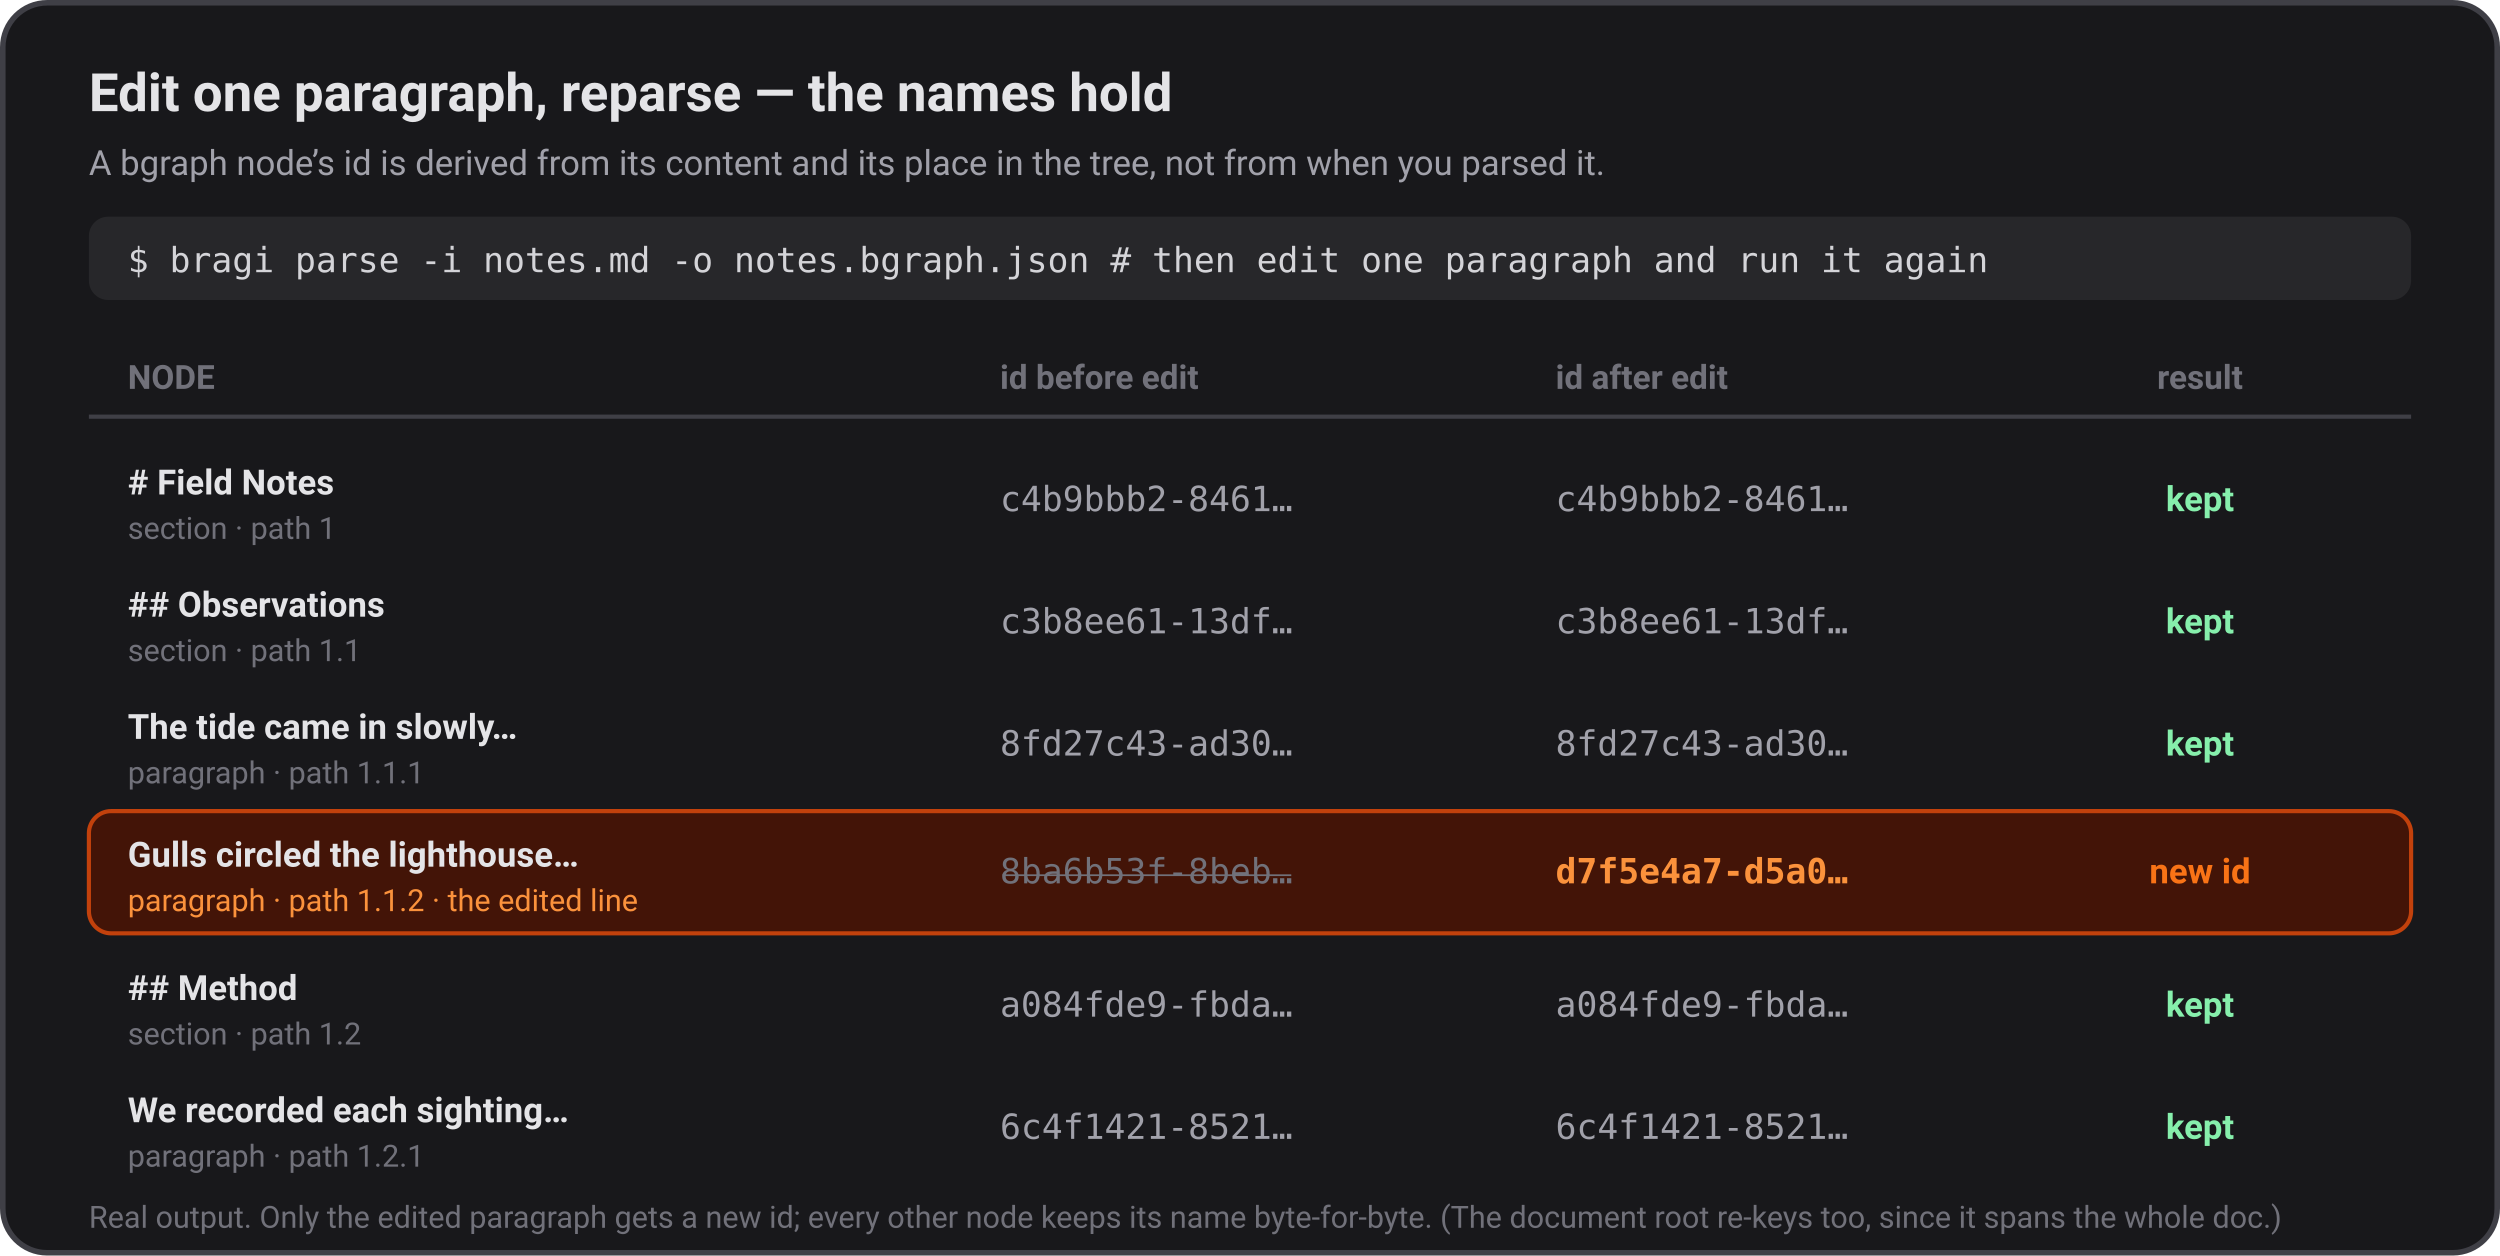
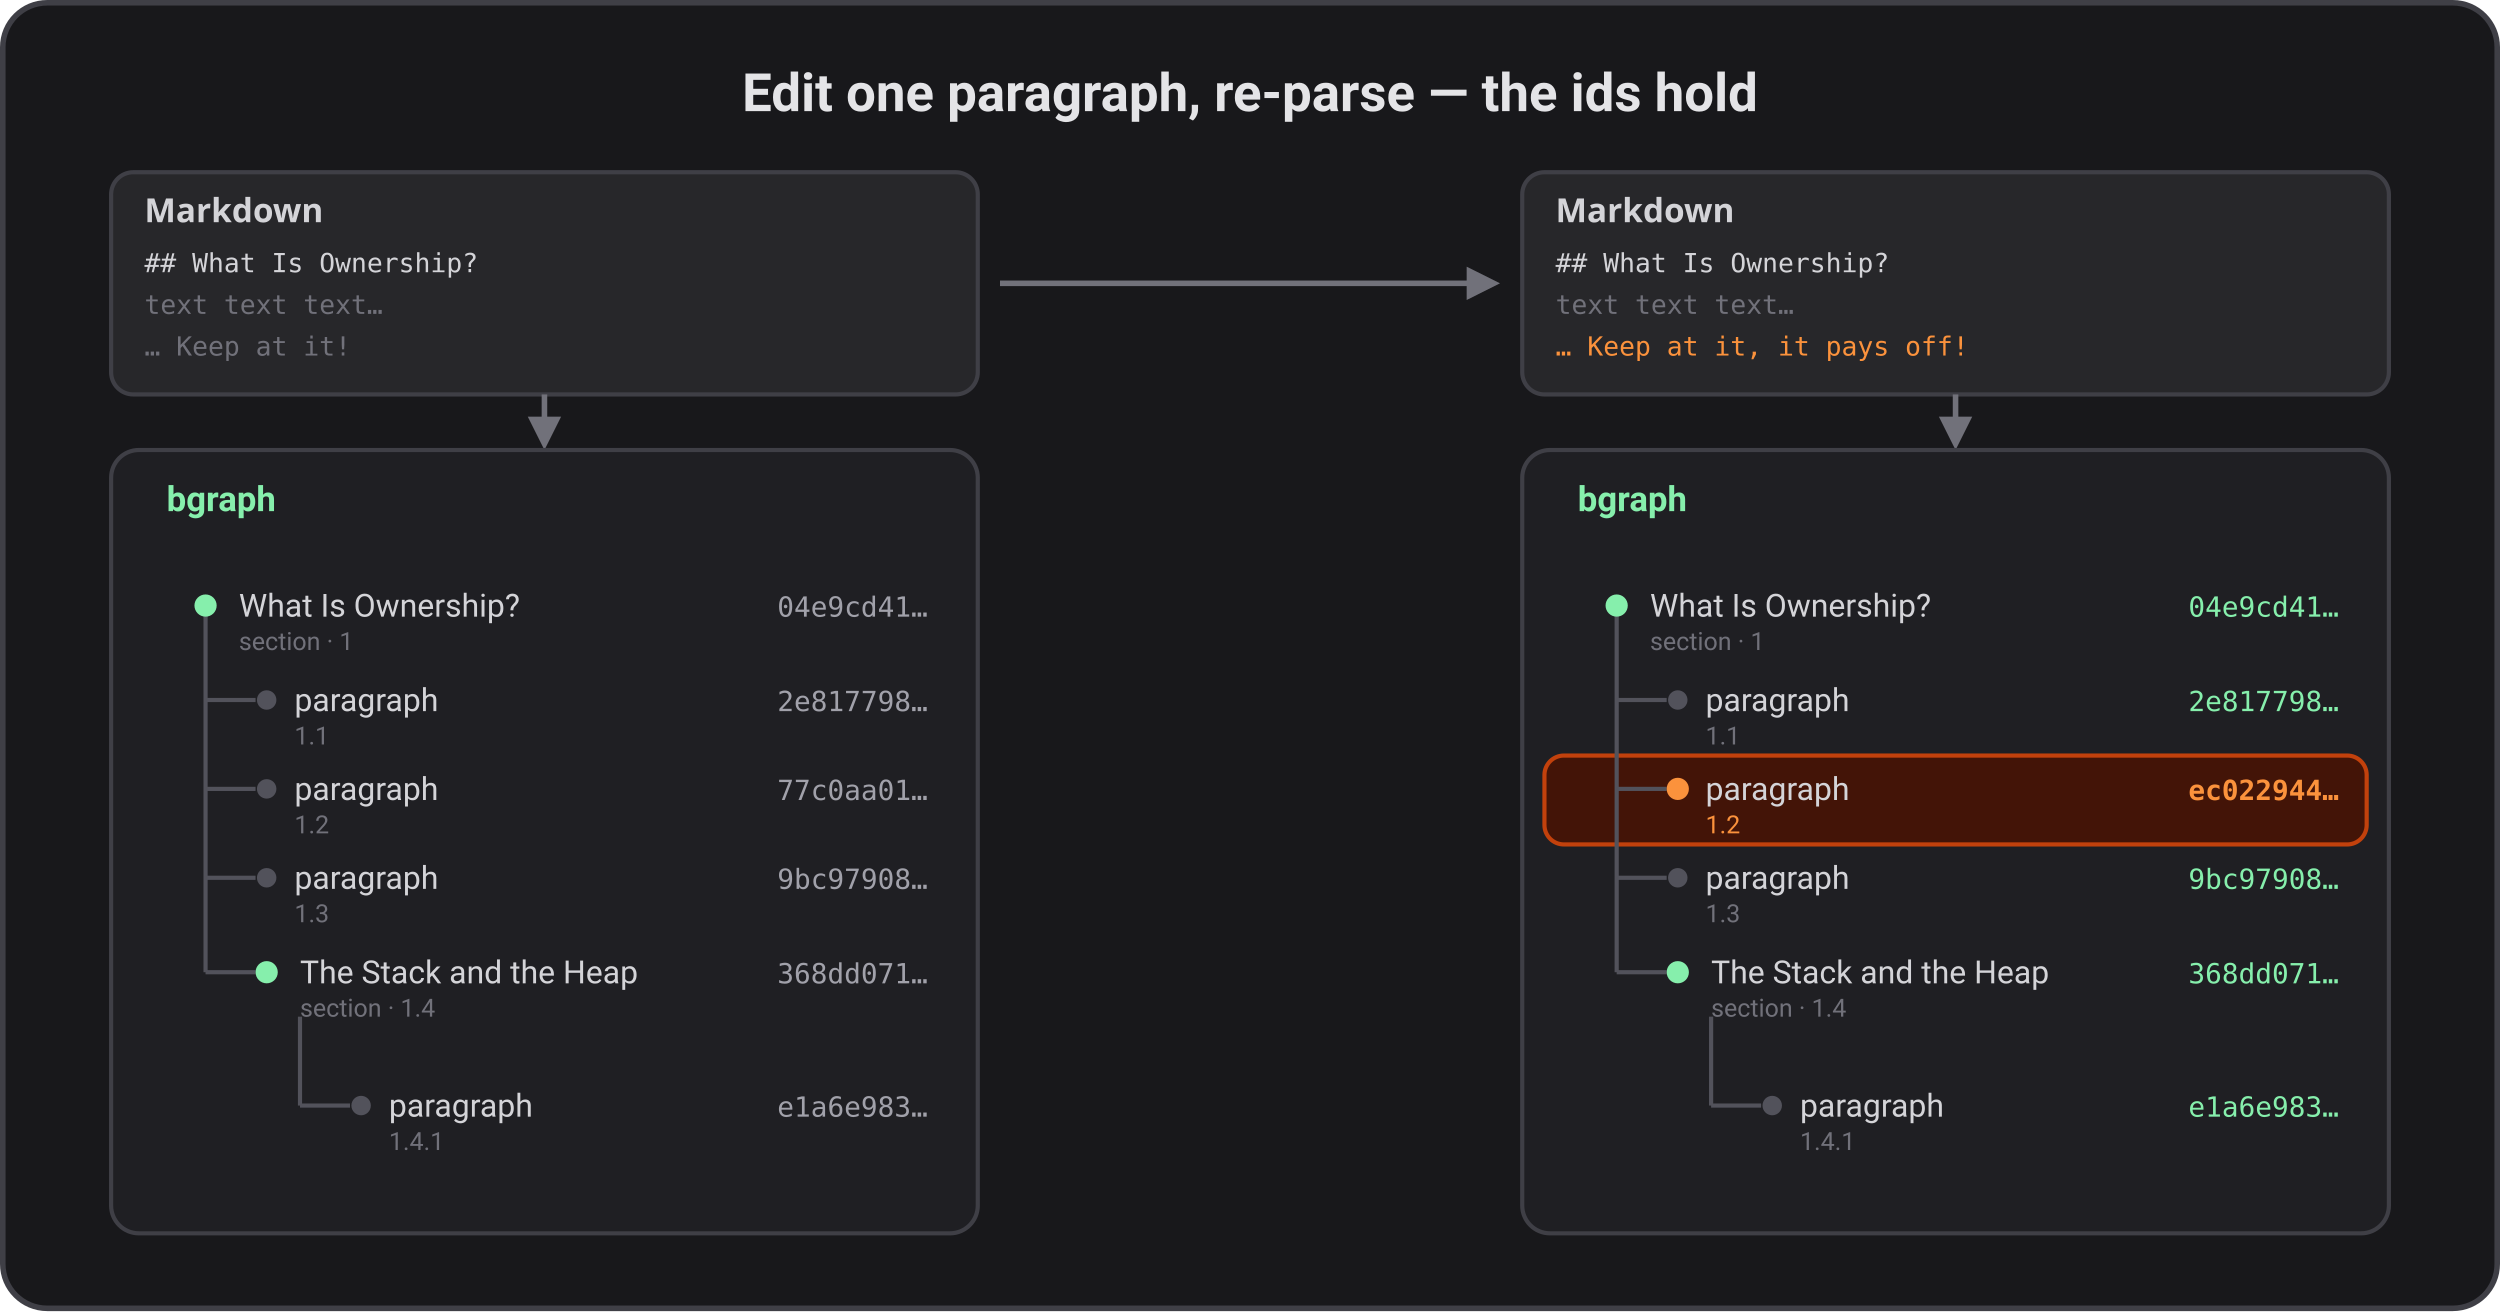
- <svg xmlns="http://www.w3.org/2000/svg" viewBox="0 0 900 452" width="900" height="452" font-family="ui-sans-serif, system-ui, -apple-system, Segoe UI, Roboto, Helvetica, Arial, sans-serif" role="img" aria-label="Reparsing after a one-paragraph edit: only the edited node's id changes, every other node keeps its id">
-   <rect x="1" y="1" width="898" height="450" rx="16" fill="#18181b" stroke="#3f3f46" stroke-width="2" />
-   <text x="32" y="40" font-size="19" font-weight="700" fill="#e4e4e7">Edit one paragraph, reparse — the names hold</text>
-   <text x="32" y="63" font-size="12.5" fill="#a1a1aa">A bgraph node’s id is derived from its content and its place in the tree, not from when you parsed it.</text>
-   <rect x="32" y="78" width="836" height="30" rx="7" fill="#27272a" />
-   <text x="46" y="98" font-size="12.5" font-family="ui-monospace, SFMono-Regular, Menlo, Consolas, monospace" fill="#d4d4d8">$ bragi parse -i notes.md -o notes.bgraph.json      # then edit one paragraph and run it again</text>
-   <g font-size="12" font-weight="700" fill="#71717a">
-     <text x="46" y="140">NODE</text>
-     <text x="360" y="140">id before edit</text>
-     <text x="560" y="140">id after edit</text>
-     <text x="792" y="140" text-anchor="middle">result</text>
+ <svg xmlns="http://www.w3.org/2000/svg" viewBox="0 0 900 472" width="900" height="472" font-family="ui-sans-serif, system-ui, -apple-system, Segoe UI, Roboto, Helvetica, Arial, sans-serif" role="img" aria-label="A Markdown chapter is parsed, one line of its second paragraph is edited, and it is parsed again: of the six nodes shown, only that paragraph's id changes, every other node keeps its id">
+   <rect x="1" y="1" width="898" height="470" rx="16" fill="#18181b" stroke="#3f3f46" stroke-width="2" />
+   <text x="450" y="40" text-anchor="middle" font-size="19" font-weight="700" fill="#e4e4e7">Edit one paragraph, re-parse — the ids hold</text>
+   <g font-family="ui-monospace, SFMono-Regular, Menlo, monospace">
+     <rect x="40" y="62" width="312" height="80" rx="8" fill="#27272a" stroke="#3f3f46" stroke-width="1.5" />
+     <text x="52" y="80" font-size="12" font-weight="700" font-family="ui-sans-serif, system-ui, sans-serif" fill="#d4d4d8">Markdown</text>
+     <text x="52" y="98" font-size="9.5" fill="#d4d4d8">## What Is Ownership?</text>
+     <text x="52" y="113" font-size="9.5" fill="#71717a">text text text…</text>
+     <text x="52" y="128" font-size="9.5" fill="#71717a">… Keep at it!</text>
  </g>
-   <line x1="32" y1="150" x2="868" y2="150" stroke="#3f3f46" stroke-width="1.5" />
-   <g font-size="12.5">
-     <text x="46" y="178" fill="#e4e4e7" font-weight="600"># Field Notes</text>
-     <text x="46" y="194" fill="#71717a" font-size="11">section · path 1</text>
-     <text x="360" y="184" fill="#a1a1aa" font-family="ui-monospace, SFMono-Regular, Menlo, Consolas, monospace">c4b9bbb2-8461…</text>
-     <text x="560" y="184" fill="#a1a1aa" font-family="ui-monospace, SFMono-Regular, Menlo, Consolas, monospace">c4b9bbb2-8461…</text>
-     <text x="792" y="184" text-anchor="middle" fill="#86efac" font-weight="700">kept</text>
-     <text x="46" y="222" fill="#e4e4e7" font-weight="600">## Observations</text>
-     <text x="46" y="238" fill="#71717a" font-size="11">section · path 1.1</text>
-     <text x="360" y="228" fill="#a1a1aa" font-family="ui-monospace, SFMono-Regular, Menlo, Consolas, monospace">c3b8ee61-13df…</text>
-     <text x="560" y="228" fill="#a1a1aa" font-family="ui-monospace, SFMono-Regular, Menlo, Consolas, monospace">c3b8ee61-13df…</text>
-     <text x="792" y="228" text-anchor="middle" fill="#86efac" font-weight="700">kept</text>
-     <text x="46" y="266" fill="#e4e4e7" font-weight="600">The tide came in slowly…</text>
-     <text x="46" y="282" fill="#71717a" font-size="11">paragraph · path 1.1.1</text>
-     <text x="360" y="272" fill="#a1a1aa" font-family="ui-monospace, SFMono-Regular, Menlo, Consolas, monospace">8fd27c43-ad30…</text>
-     <text x="560" y="272" fill="#a1a1aa" font-family="ui-monospace, SFMono-Regular, Menlo, Consolas, monospace">8fd27c43-ad30…</text>
-     <text x="792" y="272" text-anchor="middle" fill="#86efac" font-weight="700">kept</text>
-     <rect x="32" y="292" width="836" height="44" rx="8" fill="#431407" stroke="#c2410c" stroke-width="1.5" />
-     <text x="46" y="312" fill="#e4e4e7" font-weight="600">Gulls circled the lighthouse…</text>
-     <text x="46" y="328" fill="#fb923c" font-size="11">paragraph · path 1.1.2 · the edited line</text>
-     <text x="360" y="318" fill="#71717a" font-family="ui-monospace, SFMono-Regular, Menlo, Consolas, monospace" text-decoration="line-through">8ba6b53f-8beb…</text>
-     <text x="560" y="318" fill="#fb923c" font-weight="700" font-family="ui-monospace, SFMono-Regular, Menlo, Consolas, monospace">d7f5e4a7-d5a0…</text>
-     <text x="792" y="318" text-anchor="middle" fill="#f97316" font-weight="700">new id</text>
-     <text x="46" y="360" fill="#e4e4e7" font-weight="600">## Method</text>
-     <text x="46" y="376" fill="#71717a" font-size="11">section · path 1.2</text>
-     <text x="360" y="366" fill="#a1a1aa" font-family="ui-monospace, SFMono-Regular, Menlo, Consolas, monospace">a084fde9-fbda…</text>
-     <text x="560" y="366" fill="#a1a1aa" font-family="ui-monospace, SFMono-Regular, Menlo, Consolas, monospace">a084fde9-fbda…</text>
-     <text x="792" y="366" text-anchor="middle" fill="#86efac" font-weight="700">kept</text>
-     <text x="46" y="404" fill="#e4e4e7" font-weight="600">We recorded each sighting…</text>
-     <text x="46" y="420" fill="#71717a" font-size="11">paragraph · path 1.2.1</text>
-     <text x="360" y="410" fill="#a1a1aa" font-family="ui-monospace, SFMono-Regular, Menlo, Consolas, monospace">6c4f1421-8521…</text>
-     <text x="560" y="410" fill="#a1a1aa" font-family="ui-monospace, SFMono-Regular, Menlo, Consolas, monospace">6c4f1421-8521…</text>
-     <text x="792" y="410" text-anchor="middle" fill="#86efac" font-weight="700">kept</text>
+   <g font-family="ui-monospace, SFMono-Regular, Menlo, monospace">
+     <rect x="548" y="62" width="312" height="80" rx="8" fill="#27272a" stroke="#3f3f46" stroke-width="1.5" />
+     <text x="560" y="80" font-size="12" font-weight="700" font-family="ui-sans-serif, system-ui, sans-serif" fill="#d4d4d8">Markdown</text>
+     <text x="560" y="98" font-size="9.5" fill="#d4d4d8">## What Is Ownership?</text>
+     <text x="560" y="113" font-size="9.5" fill="#71717a">text text text…</text>
+     <text x="560" y="128" font-size="9.5" fill="#fb923c">… Keep at it, it pays off!</text>
  </g>
-   <text x="32" y="442" font-size="11" fill="#71717a">Real output. Only the edited paragraph gets a new id; every other node keeps its name byte-for-byte. (The document root re-keys too, since it spans the whole doc.)</text>
+   <path d="M360 102 H 532" stroke="#71717a" stroke-width="2" fill="none" />
+   <polygon points="540,102 528,96 528,108" fill="#71717a" />
+   <g stroke="#71717a" stroke-width="2" fill="none">
+     <path d="M196 142 V 154" />
+     <path d="M704 142 V 154" />
+   </g>
+   <polygon points="196,162 190,150 202,150" fill="#71717a" />
+   <polygon points="704,162 698,150 710,150" fill="#71717a" />
+   <g>
+     <rect x="40" y="162" width="312" height="282" rx="10" fill="#1f1f23" stroke="#3f3f46" stroke-width="1.5" />
+     <text x="60" y="184" font-size="12.5" font-weight="700" fill="#86efac">bgraph</text>
+     <g stroke="#52525b" stroke-width="1.5" fill="none">
+       <path d="M74 218 V 350" />
+       <path d="M74 252 H 92" />
+       <path d="M74 284 H 92" />
+       <path d="M74 316 H 92" />
+       <path d="M74 350 H 92" />
+       <path d="M108 366 V 398" />
+       <path d="M108 398 H 126" />
+     </g>
+     <g font-size="11.5" fill="#d4d4d8">
+       <circle cx="74" cy="218" r="4" fill="#86efac" />
+       <text x="86" y="222">What Is Ownership?</text>
+       <text x="86" y="234" font-size="9" fill="#71717a">section · 1</text>
+       <circle cx="96" cy="252" r="3.5" fill="#52525b" />
+       <text x="106" y="256">paragraph</text>
+       <text x="106" y="268" font-size="9" fill="#71717a">1.1</text>
+       <circle cx="96" cy="284" r="3.5" fill="#52525b" />
+       <text x="106" y="288">paragraph</text>
+       <text x="106" y="300" font-size="9" fill="#71717a">1.2</text>
+       <circle cx="96" cy="316" r="3.5" fill="#52525b" />
+       <text x="106" y="320">paragraph</text>
+       <text x="106" y="332" font-size="9" fill="#71717a">1.3</text>
+       <circle cx="96" cy="350" r="4" fill="#86efac" />
+       <text x="108" y="354">The Stack and the Heap</text>
+       <text x="108" y="366" font-size="9" fill="#71717a">section · 1.4</text>
+       <circle cx="130" cy="398" r="3.5" fill="#52525b" />
+       <text x="140" y="402">paragraph</text>
+       <text x="140" y="414" font-size="9" fill="#71717a">1.4.1</text>
+     </g>
+     <g font-size="10" font-family="ui-monospace, SFMono-Regular, Menlo, monospace" text-anchor="end">
+       <text x="334" y="222" fill="#a1a1aa">04e9cd41…</text>
+       <text x="334" y="256" fill="#a1a1aa">2e817798…</text>
+       <text x="334" y="288" fill="#a1a1aa">77c0aa01…</text>
+       <text x="334" y="320" fill="#a1a1aa">9bc97908…</text>
+       <text x="334" y="354" fill="#a1a1aa">368dd071…</text>
+       <text x="334" y="402" fill="#a1a1aa">e1a6e983…</text>
+     </g>
+   </g>
+   <g>
+     <rect x="548" y="162" width="312" height="282" rx="10" fill="#1f1f23" stroke="#3f3f46" stroke-width="1.5" />
+     <text x="568" y="184" font-size="12.5" font-weight="700" fill="#86efac">bgraph</text>
+     <rect x="556" y="272" width="296" height="32" rx="7" fill="#431407" stroke="#c2410c" stroke-width="1.5" />
+     <g stroke="#52525b" stroke-width="1.5" fill="none">
+       <path d="M582 218 V 350" />
+       <path d="M582 252 H 600" />
+       <path d="M582 284 H 600" />
+       <path d="M582 316 H 600" />
+       <path d="M582 350 H 600" />
+       <path d="M616 366 V 398" />
+       <path d="M616 398 H 634" />
+     </g>
+     <g font-size="11.5" fill="#d4d4d8">
+       <circle cx="582" cy="218" r="4" fill="#86efac" />
+       <text x="594" y="222">What Is Ownership?</text>
+       <text x="594" y="234" font-size="9" fill="#71717a">section · 1</text>
+       <circle cx="604" cy="252" r="3.5" fill="#52525b" />
+       <text x="614" y="256">paragraph</text>
+       <text x="614" y="268" font-size="9" fill="#71717a">1.1</text>
+       <circle cx="604" cy="284" r="4" fill="#fb923c" />
+       <text x="614" y="288">paragraph</text>
+       <text x="614" y="300" font-size="9" fill="#fb923c">1.2</text>
+       <circle cx="604" cy="316" r="3.5" fill="#52525b" />
+       <text x="614" y="320">paragraph</text>
+       <text x="614" y="332" font-size="9" fill="#71717a">1.3</text>
+       <circle cx="604" cy="350" r="4" fill="#86efac" />
+       <text x="616" y="354">The Stack and the Heap</text>
+       <text x="616" y="366" font-size="9" fill="#71717a">section · 1.4</text>
+       <circle cx="638" cy="398" r="3.5" fill="#52525b" />
+       <text x="648" y="402">paragraph</text>
+       <text x="648" y="414" font-size="9" fill="#71717a">1.4.1</text>
+     </g>
+     <g font-size="10" font-family="ui-monospace, SFMono-Regular, Menlo, monospace" text-anchor="end">
+       <text x="842" y="222" fill="#86efac">04e9cd41…</text>
+       <text x="842" y="256" fill="#86efac">2e817798…</text>
+       <text x="842" y="288" fill="#fb923c" font-weight="700">ec022944…</text>
+       <text x="842" y="320" fill="#86efac">9bc97908…</text>
+       <text x="842" y="354" fill="#86efac">368dd071…</text>
+       <text x="842" y="402" fill="#86efac">e1a6e983…</text>
+     </g>
+   </g>
</svg>
